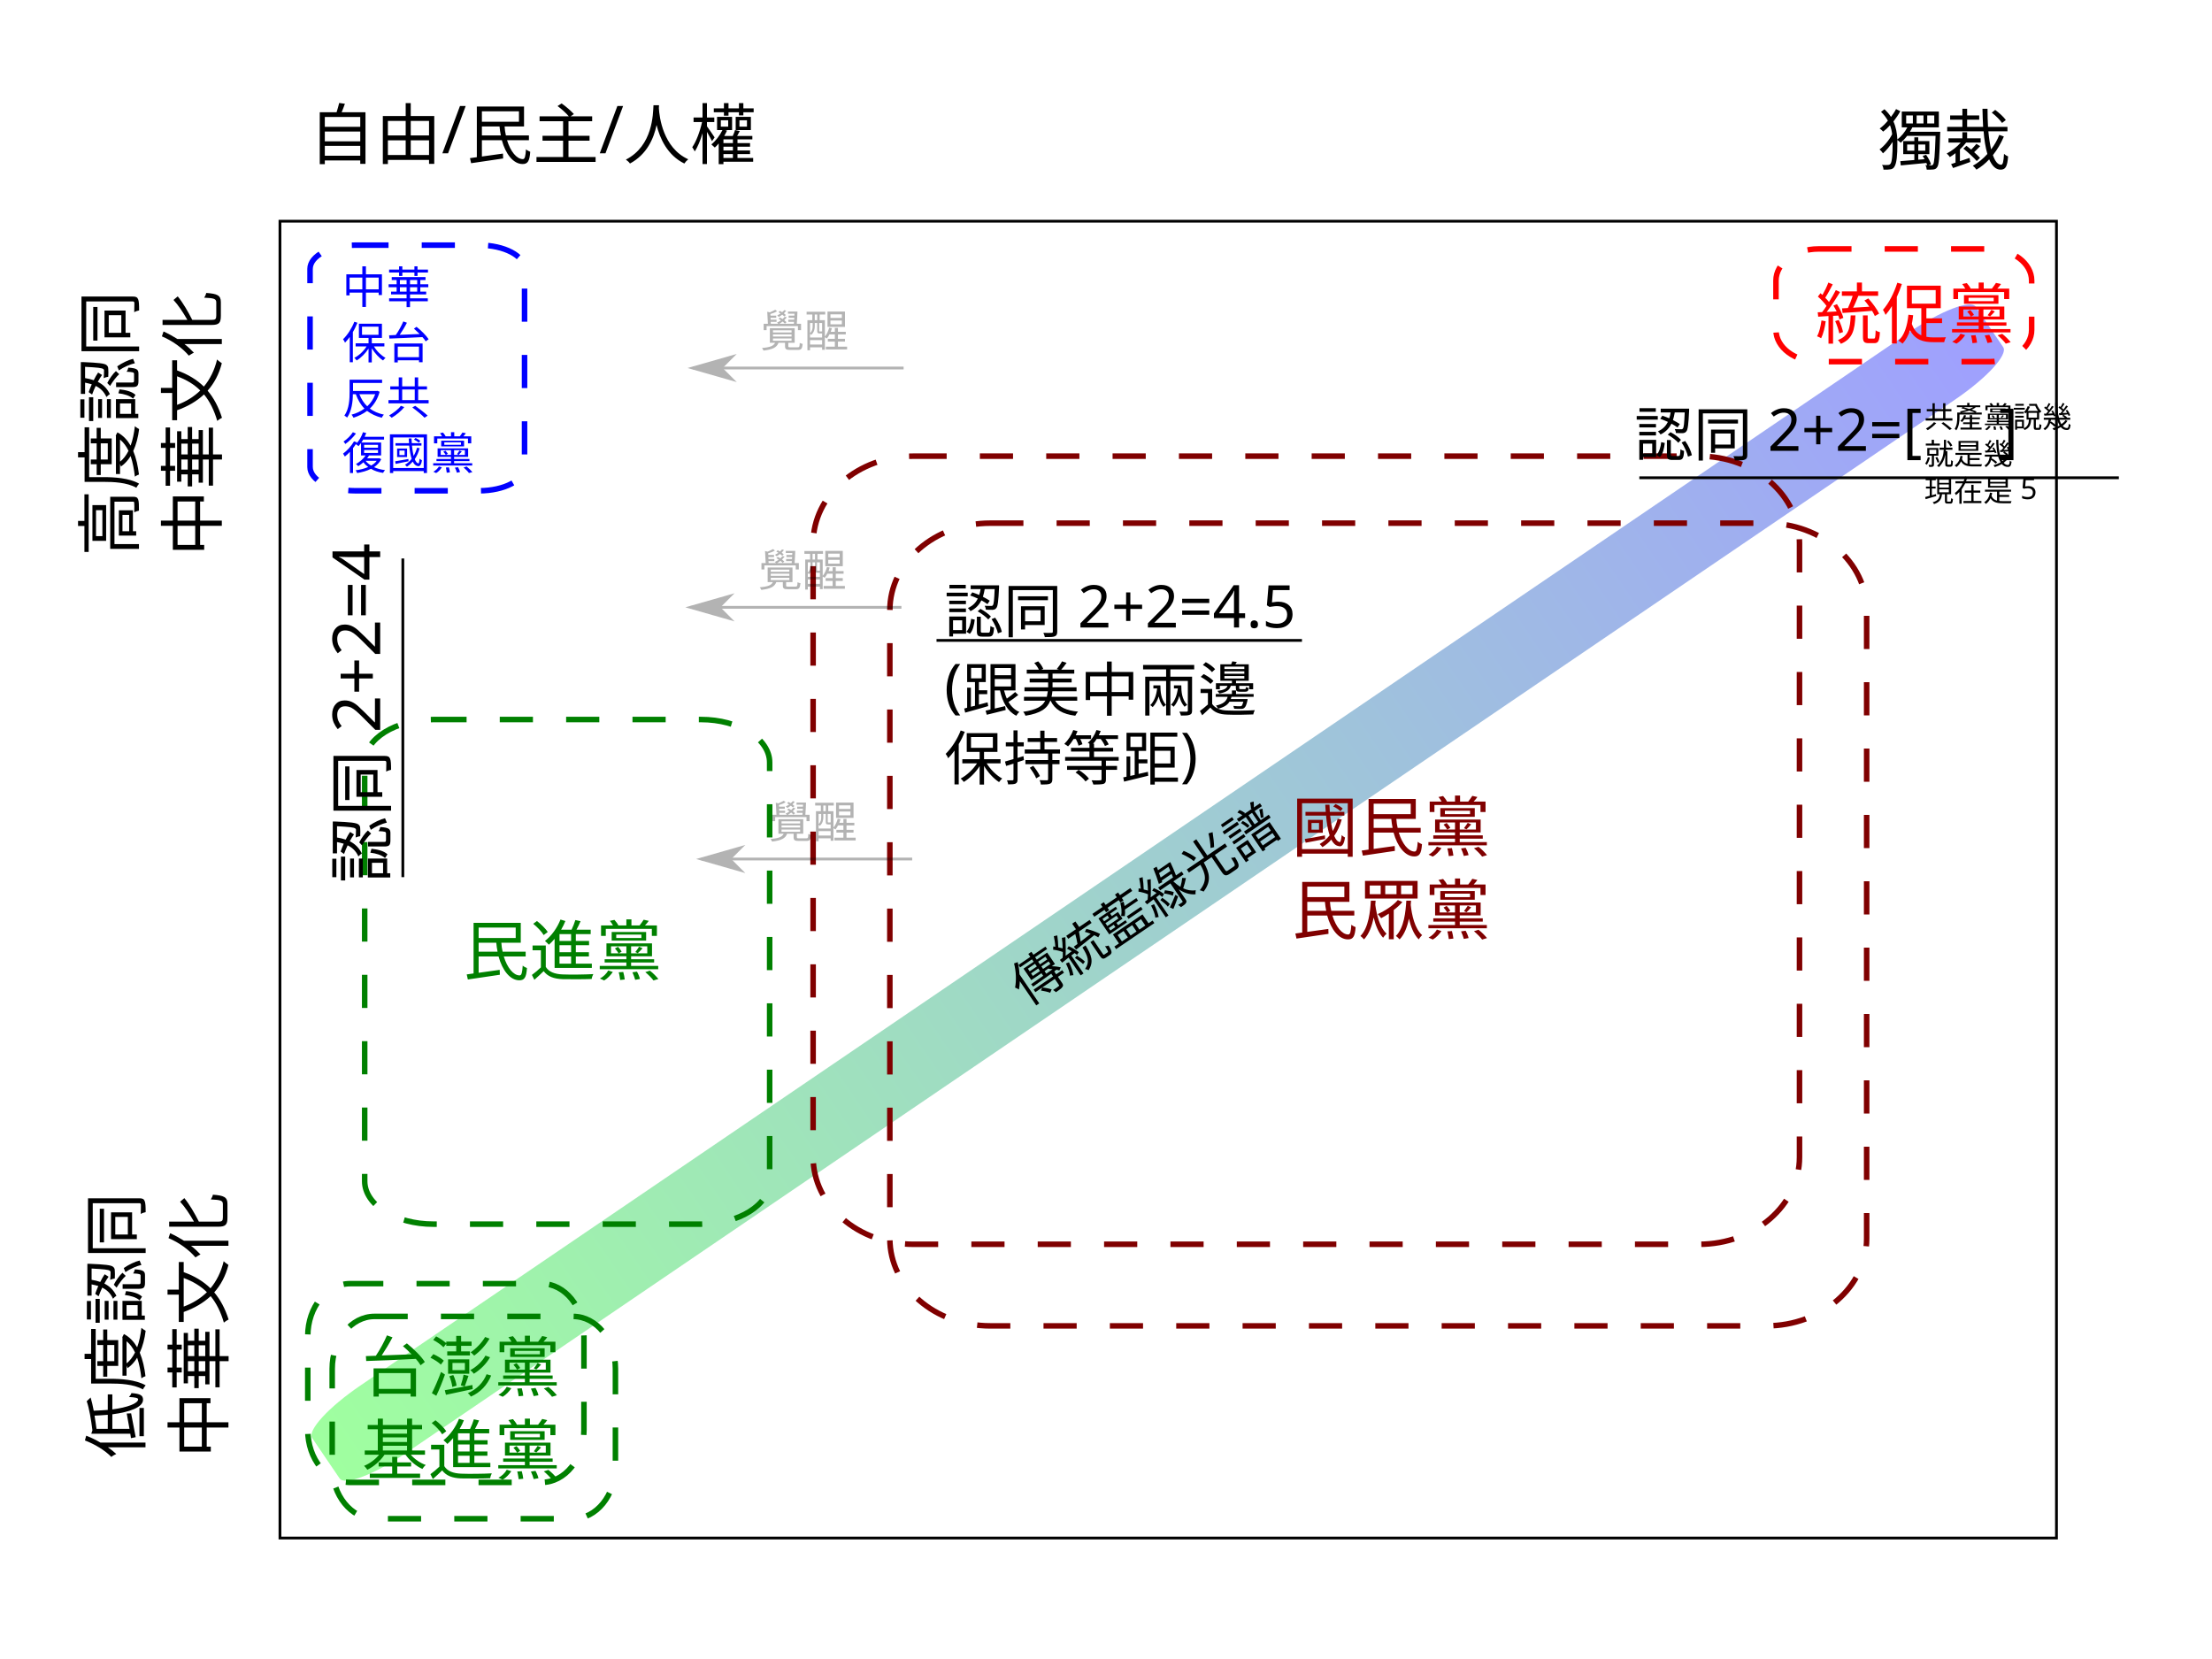
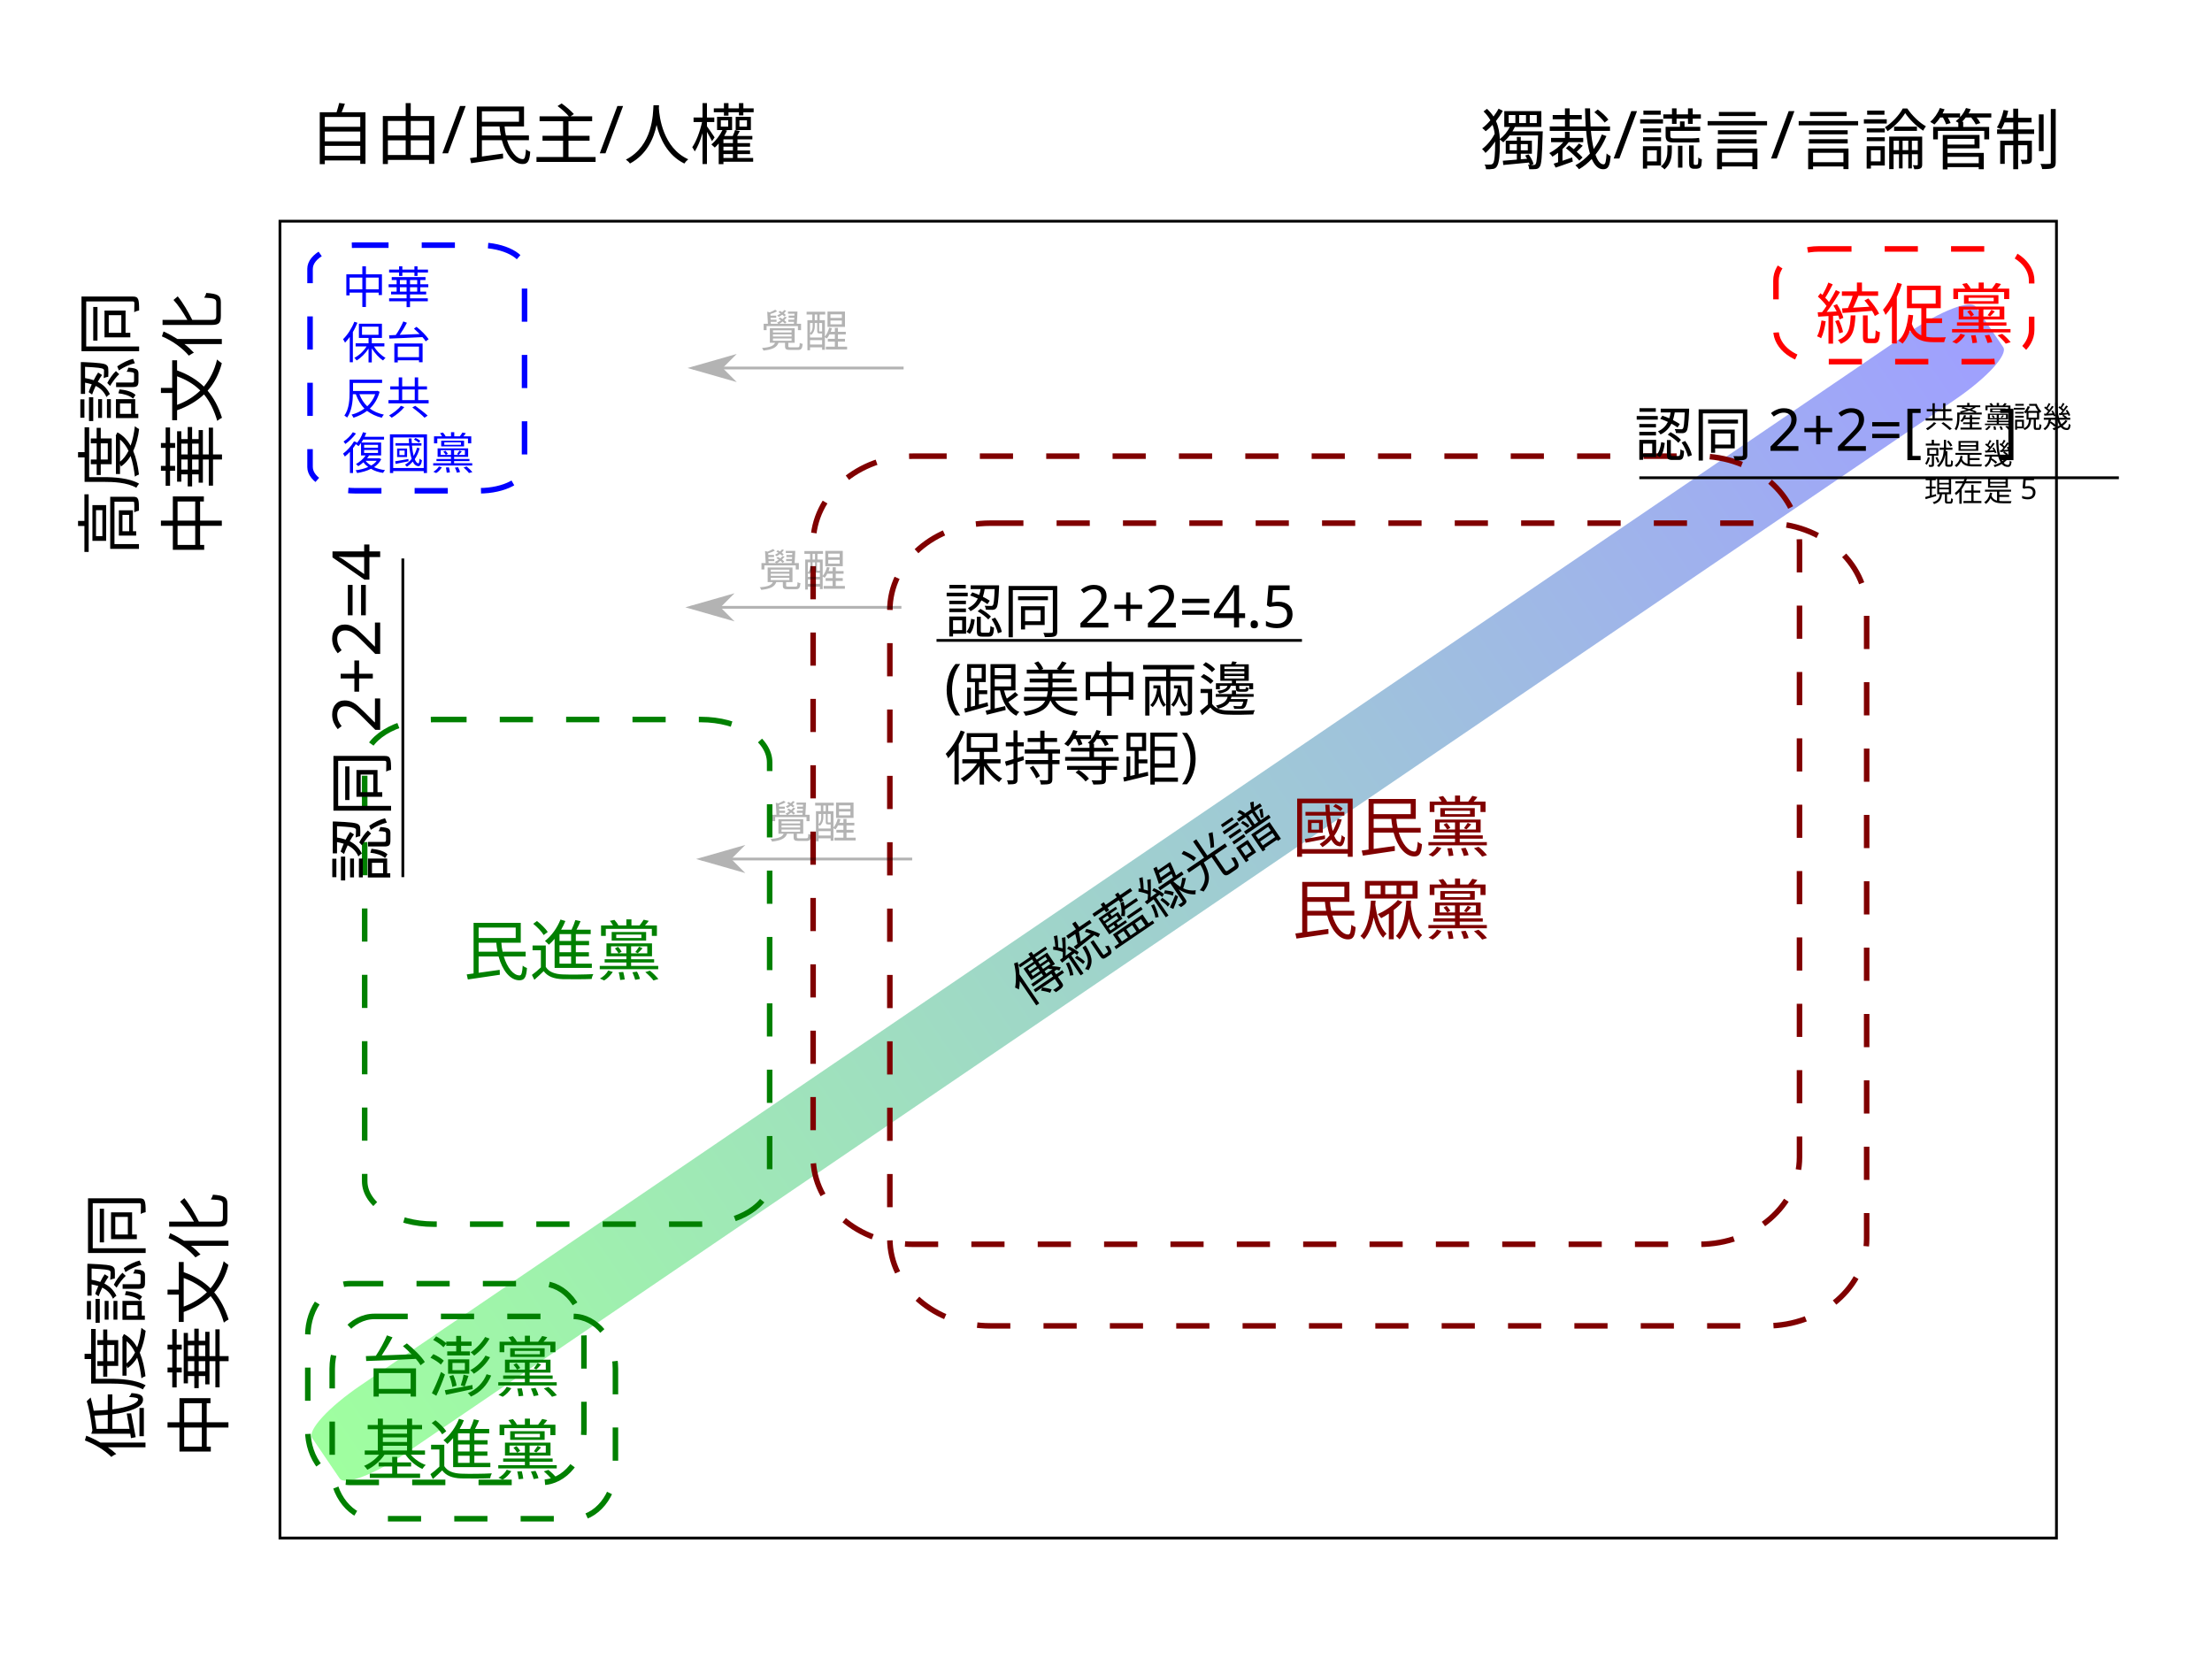
<svg xmlns="http://www.w3.org/2000/svg" xmlns:xlink="http://www.w3.org/1999/xlink" width="800" height="600" viewBox="0 0 211.667 158.75" version="1.1" id="svg8">
  <defs id="defs2">
    <marker style="overflow:visible;" id="marker1215" refX="0.0" refY="0.0" orient="auto">
      <path transform="scale(0.8) rotate(180) translate(12.5,0)" style="fill-rule:evenodd;stroke:#000000;stroke-width:1pt;stroke-opacity:1;fill:#000000;fill-opacity:1" d="M 0.0,0.0 L 5.0,-5.0 L -12.5,0.0 L 5.0,5.0 L 0.0,0.0 z " id="path917" />
    </marker>
    <marker style="overflow:visible" id="Arrow1Lstart" refX="0.0" refY="0.0" orient="auto">
      <path transform="scale(0.8) translate(12.5,0)" style="fill-rule:evenodd;stroke:#000000;stroke-width:1pt;stroke-opacity:1;fill:#000000;fill-opacity:1" d="M 0.0,0.0 L 5.0,-5.0 L -12.5,0.0 L 5.0,5.0 L 0.0,0.0 z " id="path914" />
    </marker>
    <marker orient="auto" refY="0.0" refX="0.0" id="Arrow1Lend" style="overflow:visible;">
      <path id="path4587" d="M 0.0,0.0 L 5.0,-5.0 L -12.5,0.0 L 5.0,5.0 L 0.0,0.0 z " style="fill-rule:evenodd;stroke:#ff0000;stroke-width:1pt;stroke-opacity:1;fill:#ff0000;fill-opacity:1" transform="scale(0.8) rotate(180) translate(12.5,0)" />
    </marker>
    <linearGradient id="linearGradient4662">
      <stop style="stop-color:#40ff40;stop-opacity:0.502" offset="0" id="stop4658" />
      <stop style="stop-color:#4040ff;stop-opacity:0.502" offset="1" id="stop4660" />
    </linearGradient>
    <linearGradient xlink:href="#linearGradient4662" id="linearGradient4664" x1="36.711" y1="276.495" x2="200.091" y2="276.495" gradientUnits="userSpaceOnUse" gradientTransform="matrix(1.17828,0,0,1.17828,-19.51672,-49.30965)" />
    <marker orient="auto" refY="0" refX="0" id="Arrow1Lend-6" style="overflow:visible">
      <path id="path4587-2" d="M 0,0 5,-5 -12.5,0 5,5 Z" style="fill:#ff0000;fill-opacity:1;fill-rule:evenodd;stroke:#ff0000;stroke-width:1pt;stroke-opacity:1" transform="matrix(-0.8,0,0,-0.8,-10,0)" />
    </marker>
    <marker orient="auto" refY="0" refX="0" id="Arrow1Lend-6-7" style="overflow:visible">
      <path id="path4587-2-2" d="M 0,0 5,-5 -12.5,0 5,5 Z" style="fill:#ff0000;fill-opacity:1;fill-rule:evenodd;stroke:#ff0000;stroke-width:1pt;stroke-opacity:1" transform="matrix(-0.8,0,0,-0.8,-10,0)" />
    </marker>
  </defs>
  <g id="layer1" transform="translate(0,-138.25)">
    <g id="g4711" transform="rotate(-34.21668,29.58831,265.0382)">
      <rect rx="6.625" ry="1.559" y="272.582" x="23.739" height="7.794" width="192.508" id="rect4643" style="fill:url(#linearGradient4664);fill-opacity:1;stroke:none;stroke-width:0.312;stroke-miterlimit:4;stroke-dasharray:1.873, 1.873;stroke-dashoffset:0;stroke-opacity:1" />
      <text id="text4706" y="278.479" x="103.518" style="font-style:normal;font-variant:normal;font-weight:normal;font-stretch:normal;font-size:4.939px;line-height:1.25;font-family:'AR PL UKai TW';-inkscape-font-specification:'AR PL UKai TW';letter-spacing:0px;word-spacing:0px;fill:#000000;fill-opacity:1;stroke:none;stroke-width:0.265" xml:space="preserve">
        <tspan style="font-size:4.939px;stroke-width:0.265" y="278.479" x="103.518" id="tspan4704">傳統藍綠光譜</tspan>
      </text>
    </g>
    <rect id="rect3699" width="169.995" height="126.008" x="26.789" y="159.417" style="fill:none;stroke:#000000;stroke-width:0.265;stroke-opacity:1" />
    <text xml:space="preserve" style="font-style:normal;font-variant:normal;font-weight:normal;font-stretch:normal;font-size:6.35px;line-height:1.25;font-family:'AR PL UKai TW';-inkscape-font-specification:'AR PL UKai TW';letter-spacing:0px;word-spacing:0px;fill:#000000;fill-opacity:1;stroke:none;stroke-width:0.265" x="29.566" y="153.448" id="text4508">
      <tspan id="tspan4506" x="29.566" y="153.448" style="font-style:normal;font-variant:normal;font-weight:normal;font-stretch:normal;font-family:'AR PL UKai TW';-inkscape-font-specification:'AR PL UKai TW';stroke-width:0.265">自由/民主/人權</tspan>
    </text>
-     <text xml:space="preserve" style="font-style:normal;font-variant:normal;font-weight:normal;font-stretch:normal;font-size:6.35px;line-height:1.25;font-family:'AR PL UKai TW';-inkscape-font-specification:'AR PL UKai TW';letter-spacing:0px;word-spacing:0px;fill:#000000;fill-opacity:1;stroke:none;stroke-width:0.265" x="179.683" y="153.987" id="text4524">
-       <tspan id="tspan4522" x="179.683" y="153.987" style="stroke-width:0.265">獨裁</tspan>
+     <text xml:space="preserve" style="font-style:normal;font-variant:normal;font-weight:normal;font-stretch:normal;font-size:6.35px;line-height:1.25;font-family:'AR PL UKai TW';-inkscape-font-specification:'AR PL UKai TW';letter-spacing:0px;word-spacing:0px;fill:#000000;fill-opacity:1;stroke:none;stroke-width:0.265" x="141.647" y="153.943" id="text4524">
+       <tspan id="tspan4522" x="141.647" y="153.943" style="stroke-width:0.265">獨裁/謊言/言論管制</tspan>
    </text>
    <text xml:space="preserve" style="font-style:normal;font-variant:normal;font-weight:normal;font-stretch:normal;font-size:6.35px;line-height:1.25;font-family:'AR PL UKai TW';-inkscape-font-specification:'AR PL UKai TW, Normal';font-variant-ligatures:normal;font-variant-caps:normal;font-variant-numeric:normal;font-feature-settings:normal;text-align:start;letter-spacing:0px;word-spacing:0px;writing-mode:lr-tb;text-anchor:start;fill:#000000;fill-opacity:1;stroke:none;stroke-width:0.265" x="-191.473" y="12.793" id="text4528" transform="rotate(-90)">
      <tspan id="tspan4526" x="-191.473" y="12.793" style="font-style:normal;font-variant:normal;font-weight:normal;font-stretch:normal;font-size:6.35px;font-family:'AR PL UKai TW';-inkscape-font-specification:'AR PL UKai TW, Normal';font-variant-ligatures:normal;font-variant-caps:normal;font-variant-numeric:normal;font-feature-settings:normal;text-align:start;writing-mode:lr-tb;text-anchor:start;stroke-width:0.265">高度認同</tspan>
      <tspan x="-191.473" y="20.73" style="font-style:normal;font-variant:normal;font-weight:normal;font-stretch:normal;font-size:6.35px;font-family:'AR PL UKai TW';-inkscape-font-specification:'AR PL UKai TW, Normal';font-variant-ligatures:normal;font-variant-caps:normal;font-variant-numeric:normal;font-feature-settings:normal;text-align:start;writing-mode:lr-tb;text-anchor:start;stroke-width:0.265" id="tspan4530">中華文化</tspan>
    </text>
    <text xml:space="preserve" style="font-style:normal;font-variant:normal;font-weight:normal;font-stretch:normal;font-size:6.35px;line-height:1.25;font-family:'AR PL UKai TW';-inkscape-font-specification:'AR PL UKai TW, Normal';font-variant-ligatures:normal;font-variant-caps:normal;font-variant-numeric:normal;font-feature-settings:normal;text-align:start;letter-spacing:0px;word-spacing:0px;writing-mode:lr-tb;text-anchor:start;fill:#000000;fill-opacity:1;stroke:none;stroke-width:0.265" x="-277.759" y="13.419" id="text4534" transform="rotate(-90)">
      <tspan id="tspan4532" x="-277.759" y="13.419" style="font-style:normal;font-variant:normal;font-weight:normal;font-stretch:normal;font-size:6.35px;font-family:'AR PL UKai TW';-inkscape-font-specification:'AR PL UKai TW, Normal';font-variant-ligatures:normal;font-variant-caps:normal;font-variant-numeric:normal;font-feature-settings:normal;text-align:start;writing-mode:lr-tb;text-anchor:start;stroke-width:0.265">低度認同</tspan>
      <tspan x="-277.759" y="21.357" style="font-style:normal;font-variant:normal;font-weight:normal;font-stretch:normal;font-size:6.35px;font-family:'AR PL UKai TW';-inkscape-font-specification:'AR PL UKai TW, Normal';font-variant-ligatures:normal;font-variant-caps:normal;font-variant-numeric:normal;font-feature-settings:normal;text-align:start;writing-mode:lr-tb;text-anchor:start;stroke-width:0.265" id="tspan4536">中華文化</tspan>
    </text>
    <text xml:space="preserve" style="font-style:normal;font-variant:normal;font-weight:normal;font-stretch:normal;font-size:6.35px;line-height:1.25;font-family:'AR PL UKai TW';-inkscape-font-specification:'AR PL UKai TW';letter-spacing:0px;word-spacing:0px;fill:#008000;fill-opacity:1;stroke:none;stroke-width:0.265" x="44.316" y="231.557" id="text4544">
      <tspan x="44.316" y="231.557" style="fill:#008000;fill-opacity:1;stroke-width:0.265" id="tspan4548">民進黨</tspan>
    </text>
    <text xml:space="preserve" style="font-style:normal;font-variant:normal;font-weight:normal;font-stretch:normal;font-size:4.233px;line-height:1.25;font-family:'AR PL UKai TW';-inkscape-font-specification:'AR PL UKai TW';letter-spacing:0px;word-spacing:0px;fill:#0000ff;fill-opacity:1;stroke:none;stroke-width:0.265;" x="32.736" y="167.296" id="text4570">
      <tspan id="tspan4568" x="32.736" y="167.296" style="font-size:4.233px;stroke-width:0.265;fill:#0000ff;">中華</tspan>
      <tspan x="32.736" y="172.587" style="font-size:4.233px;stroke-width:0.265;fill:#0000ff;" id="tspan1043">保台</tspan>
      <tspan x="32.736" y="177.879" style="font-size:4.233px;stroke-width:0.265;fill:#0000ff;" id="tspan1045">反共</tspan>
      <tspan x="32.736" y="183.171" style="font-size:4.233px;stroke-width:0.265;fill:#0000ff;" id="tspan1047">復國黨</tspan>
    </text>
    <rect style="fill:none;stroke:#800000;stroke-width:0.529;stroke-miterlimit:4;stroke-dasharray:3.175, 3.175;stroke-dashoffset:0;stroke-opacity:1" id="rect4572" width="94.388" height="75.417" x="77.807" y="181.899" ry="8.345" rx="9.606" />
    <rect style="fill:none;stroke:#008000;stroke-width:0.529;stroke-miterlimit:4;stroke-dasharray:3.175, 3.175;stroke-dashoffset:0;stroke-opacity:1" id="rect4572-4" width="38.751" height="48.286" x="34.897" y="207.102" ry="4.11" rx="6.576" />
    <text xml:space="preserve" style="font-style:normal;font-variant:normal;font-weight:normal;font-stretch:normal;font-size:6.35px;line-height:1.25;font-family:'AR PL UKai TW';-inkscape-font-specification:'AR PL UKai TW';letter-spacing:0px;word-spacing:0px;fill:#800000;fill-opacity:1;stroke:none;stroke-width:0.265" x="123.611" y="219.705" id="text4570-9">
      <tspan id="tspan4568-3" x="123.611" y="219.705" style="fill:#800000;fill-opacity:1;stroke-width:0.265">國民黨</tspan>
      <tspan x="123.611" y="227.642" style="fill:#800000;fill-opacity:1;stroke-width:0.265" id="tspan969">民眾黨</tspan>
    </text>
    <rect style="fill:none;stroke:#008000;stroke-width:0.529;stroke-miterlimit:4;stroke-dasharray:3.175, 3.175;stroke-dashoffset:0;stroke-opacity:1" id="rect4572-4-3" width="26.427" height="19.019" x="29.451" y="261.082" ry="5.008" rx="4.054" />
    <text xml:space="preserve" style="font-style:normal;font-variant:normal;font-weight:normal;font-stretch:normal;font-size:6.35px;line-height:1.25;font-family:'AR PL UKai TW';-inkscape-font-specification:'AR PL UKai TW';letter-spacing:0px;word-spacing:0px;fill:#008000;fill-opacity:1;stroke:none;stroke-width:0.265" x="34.604" y="271.392" id="text4544-6">
      <tspan x="34.604" y="271.392" style="fill:#008000;fill-opacity:1;stroke-width:0.265" id="tspan4548-7">台澎黨</tspan>
      <tspan x="34.604" y="279.33" style="fill:#008000;fill-opacity:1;stroke-width:0.265" id="tspan910">基進黨</tspan>
    </text>
    <text xml:space="preserve" style="font-style:normal;font-variant:normal;font-weight:normal;font-stretch:normal;font-size:6.35px;line-height:1.25;font-family:'AR PL UKai TW';-inkscape-font-specification:'AR PL UKai TW';letter-spacing:0px;word-spacing:0px;fill:#ff0000;fill-opacity:1;stroke:none;stroke-width:0.265" x="173.719" y="170.62" id="text4544-62">
      <tspan x="173.719" y="170.62" style="fill:#ff0000;fill-opacity:1;stroke-width:0.265" id="tspan4548-9">統促黨</tspan>
    </text>
    <rect style="fill:none;stroke:#0000ff;stroke-width:0.529;stroke-miterlimit:4;stroke-dasharray:3.175, 3.175;stroke-dashoffset:0;stroke-opacity:1" id="rect4572-1" width="20.526" height="23.504" x="29.668" y="161.708" ry="2.274" rx="4.337" />
    <rect style="fill:none;stroke:#ff0000;stroke-width:0.529;stroke-miterlimit:4;stroke-dasharray:3.175, 3.175;stroke-dashoffset:0;stroke-opacity:1" id="rect4572-4-3-2" width="24.467" height="10.787" x="169.943" y="162.071" ry="3.033" rx="4.054" />
    <text xml:space="preserve" style="font-size:5.644px;line-height:1.25;font-family:'AR PL UKai TW';-inkscape-font-specification:'AR PL UKai TW';letter-spacing:0px;stroke-width:0.265" x="14.257" y="238.599" id="text1071">
      <tspan id="tspan1069" x="14.257" y="238.599" style="stroke-width:0.265" />
    </text>
    <text xml:space="preserve" style="font-style:normal;font-variant:normal;font-weight:normal;font-stretch:normal;font-size:6.35px;line-height:1.25;font-family:'AR PL UKai TW';-inkscape-font-specification:'AR PL UKai TW, Normal';font-variant-ligatures:normal;font-variant-caps:normal;font-variant-numeric:normal;font-feature-settings:normal;text-align:start;letter-spacing:0px;word-spacing:0px;writing-mode:lr-tb;text-anchor:start;fill:#000000;fill-opacity:1;stroke:none;stroke-width:0.265" x="-222.734" y="36.906" id="text4528-7" transform="rotate(-90)">
      <tspan x="-222.734" y="36.906" style="font-style:normal;font-variant:normal;font-weight:normal;font-stretch:normal;font-size:6.35px;font-family:'AR PL UKai TW';-inkscape-font-specification:'AR PL UKai TW, Normal';font-variant-ligatures:normal;font-variant-caps:normal;font-variant-numeric:normal;font-feature-settings:normal;text-align:start;writing-mode:lr-tb;text-anchor:start;stroke-width:0.265" id="tspan4530-9">認同 2+2=4</tspan>
    </text>
    <text xml:space="preserve" style="font-size:5.644px;line-height:1.25;font-family:'AR PL UKai TW';-inkscape-font-specification:'AR PL UKai TW';letter-spacing:0px;stroke-width:0.265" x="156.4" y="181.857" id="text1117">
      <tspan id="tspan1115" x="156.4" y="181.857" style="stroke-width:0.265">認同 2+2=[     ]</tspan>
    </text>
    <text xml:space="preserve" style="font-size:2.822px;line-height:1.25;font-family:'AR PL UKai TW';-inkscape-font-specification:'AR PL UKai TW';letter-spacing:0px;stroke-width:0.265" x="184.125" y="179.181" id="text1121">
      <tspan x="184.125" y="179.181" style="font-size:2.822px;stroke-width:0.265" id="tspan1125">共產黨說幾</tspan>
      <tspan x="184.125" y="182.709" style="font-size:2.822px;stroke-width:0.265" id="tspan1123">就是幾</tspan>
      <tspan x="184.125" y="186.236" style="font-size:2.822px;stroke-width:0.265" id="tspan1129">現在是 5</tspan>
    </text>
    <text xml:space="preserve" style="font-size:5.644px;line-height:1.25;font-family:'AR PL UKai TW';-inkscape-font-specification:'AR PL UKai TW';letter-spacing:0px;stroke-width:0.265" x="90.367" y="198.762" id="text1133">
      <tspan id="tspan1131" x="90.367" y="198.762" style="stroke-width:0.265">認同 2+2=4.5</tspan>
      <tspan x="90.367" y="205.818" style="stroke-width:0.265" id="tspan1135">(跟美中兩邊</tspan>
      <tspan x="90.367" y="212.873" style="stroke-width:0.265" id="tspan67">保持等距)</tspan>
    </text>
    <path style="fill:none;stroke:#000000;stroke-width:0.265px;stroke-linecap:butt;stroke-linejoin:miter;stroke-opacity:1" d="M 38.548,222.185 V 191.691" id="path905" />
    <path style="fill:none;stroke:#000000;stroke-width:0.265px;stroke-linecap:butt;stroke-linejoin:miter;stroke-opacity:1" d="m 89.616,199.53 34.969,0" id="path907" />
    <path style="fill:none;stroke:#000000;stroke-width:0.265px;stroke-linecap:butt;stroke-linejoin:miter;stroke-opacity:1" d="m 156.868,183.967 45.886,0" id="path909" />
    <rect style="fill:none;stroke:#800000;stroke-width:0.529;stroke-miterlimit:4;stroke-dasharray:3.175, 3.175;stroke-dashoffset:0;stroke-opacity:1" id="rect4572-3" width="93.471" height="76.812" x="85.15" y="188.311" ry="8.345" rx="9.606" />
    <rect style="fill:none;stroke:#008000;stroke-width:0.529;stroke-miterlimit:4;stroke-dasharray:3.175, 3.175;stroke-dashoffset:0;stroke-opacity:1" id="rect4572-4-3-3" width="27.102" height="19.36" x="31.788" y="264.218" ry="5.008" rx="4.054" />
    <g id="g1572">
      <path style="opacity:0.3;fill:none;stroke:#000000;stroke-width:0.265;stroke-linecap:butt;stroke-linejoin:miter;stroke-miterlimit:4;stroke-dasharray:none;stroke-opacity:1;marker-end:url(#marker1215)" d="m 86.467,173.465 -20.162,0" id="path71" />
      <text xml:space="preserve" style="font-size:5.644px;line-height:1.25;font-family:'AR PL UKai TW';-inkscape-font-specification:'AR PL UKai TW';letter-spacing:0px;opacity:0.3;stroke-width:0.265" x="72.747" y="171.454" id="text1549">
        <tspan id="tspan1547" x="72.747" y="171.454" style="font-size:4.233px;stroke-width:0.265">覺醒</tspan>
      </text>
    </g>
    <use x="0" y="0" xlink:href="#g1572" id="use1592" transform="translate(0.8194054,46.98422)" width="100%" height="100%" />
    <use x="0" y="0" xlink:href="#g1572" id="use1600" transform="translate(-0.2105729,22.89988)" width="100%" height="100%" />
  </g>
</svg>
